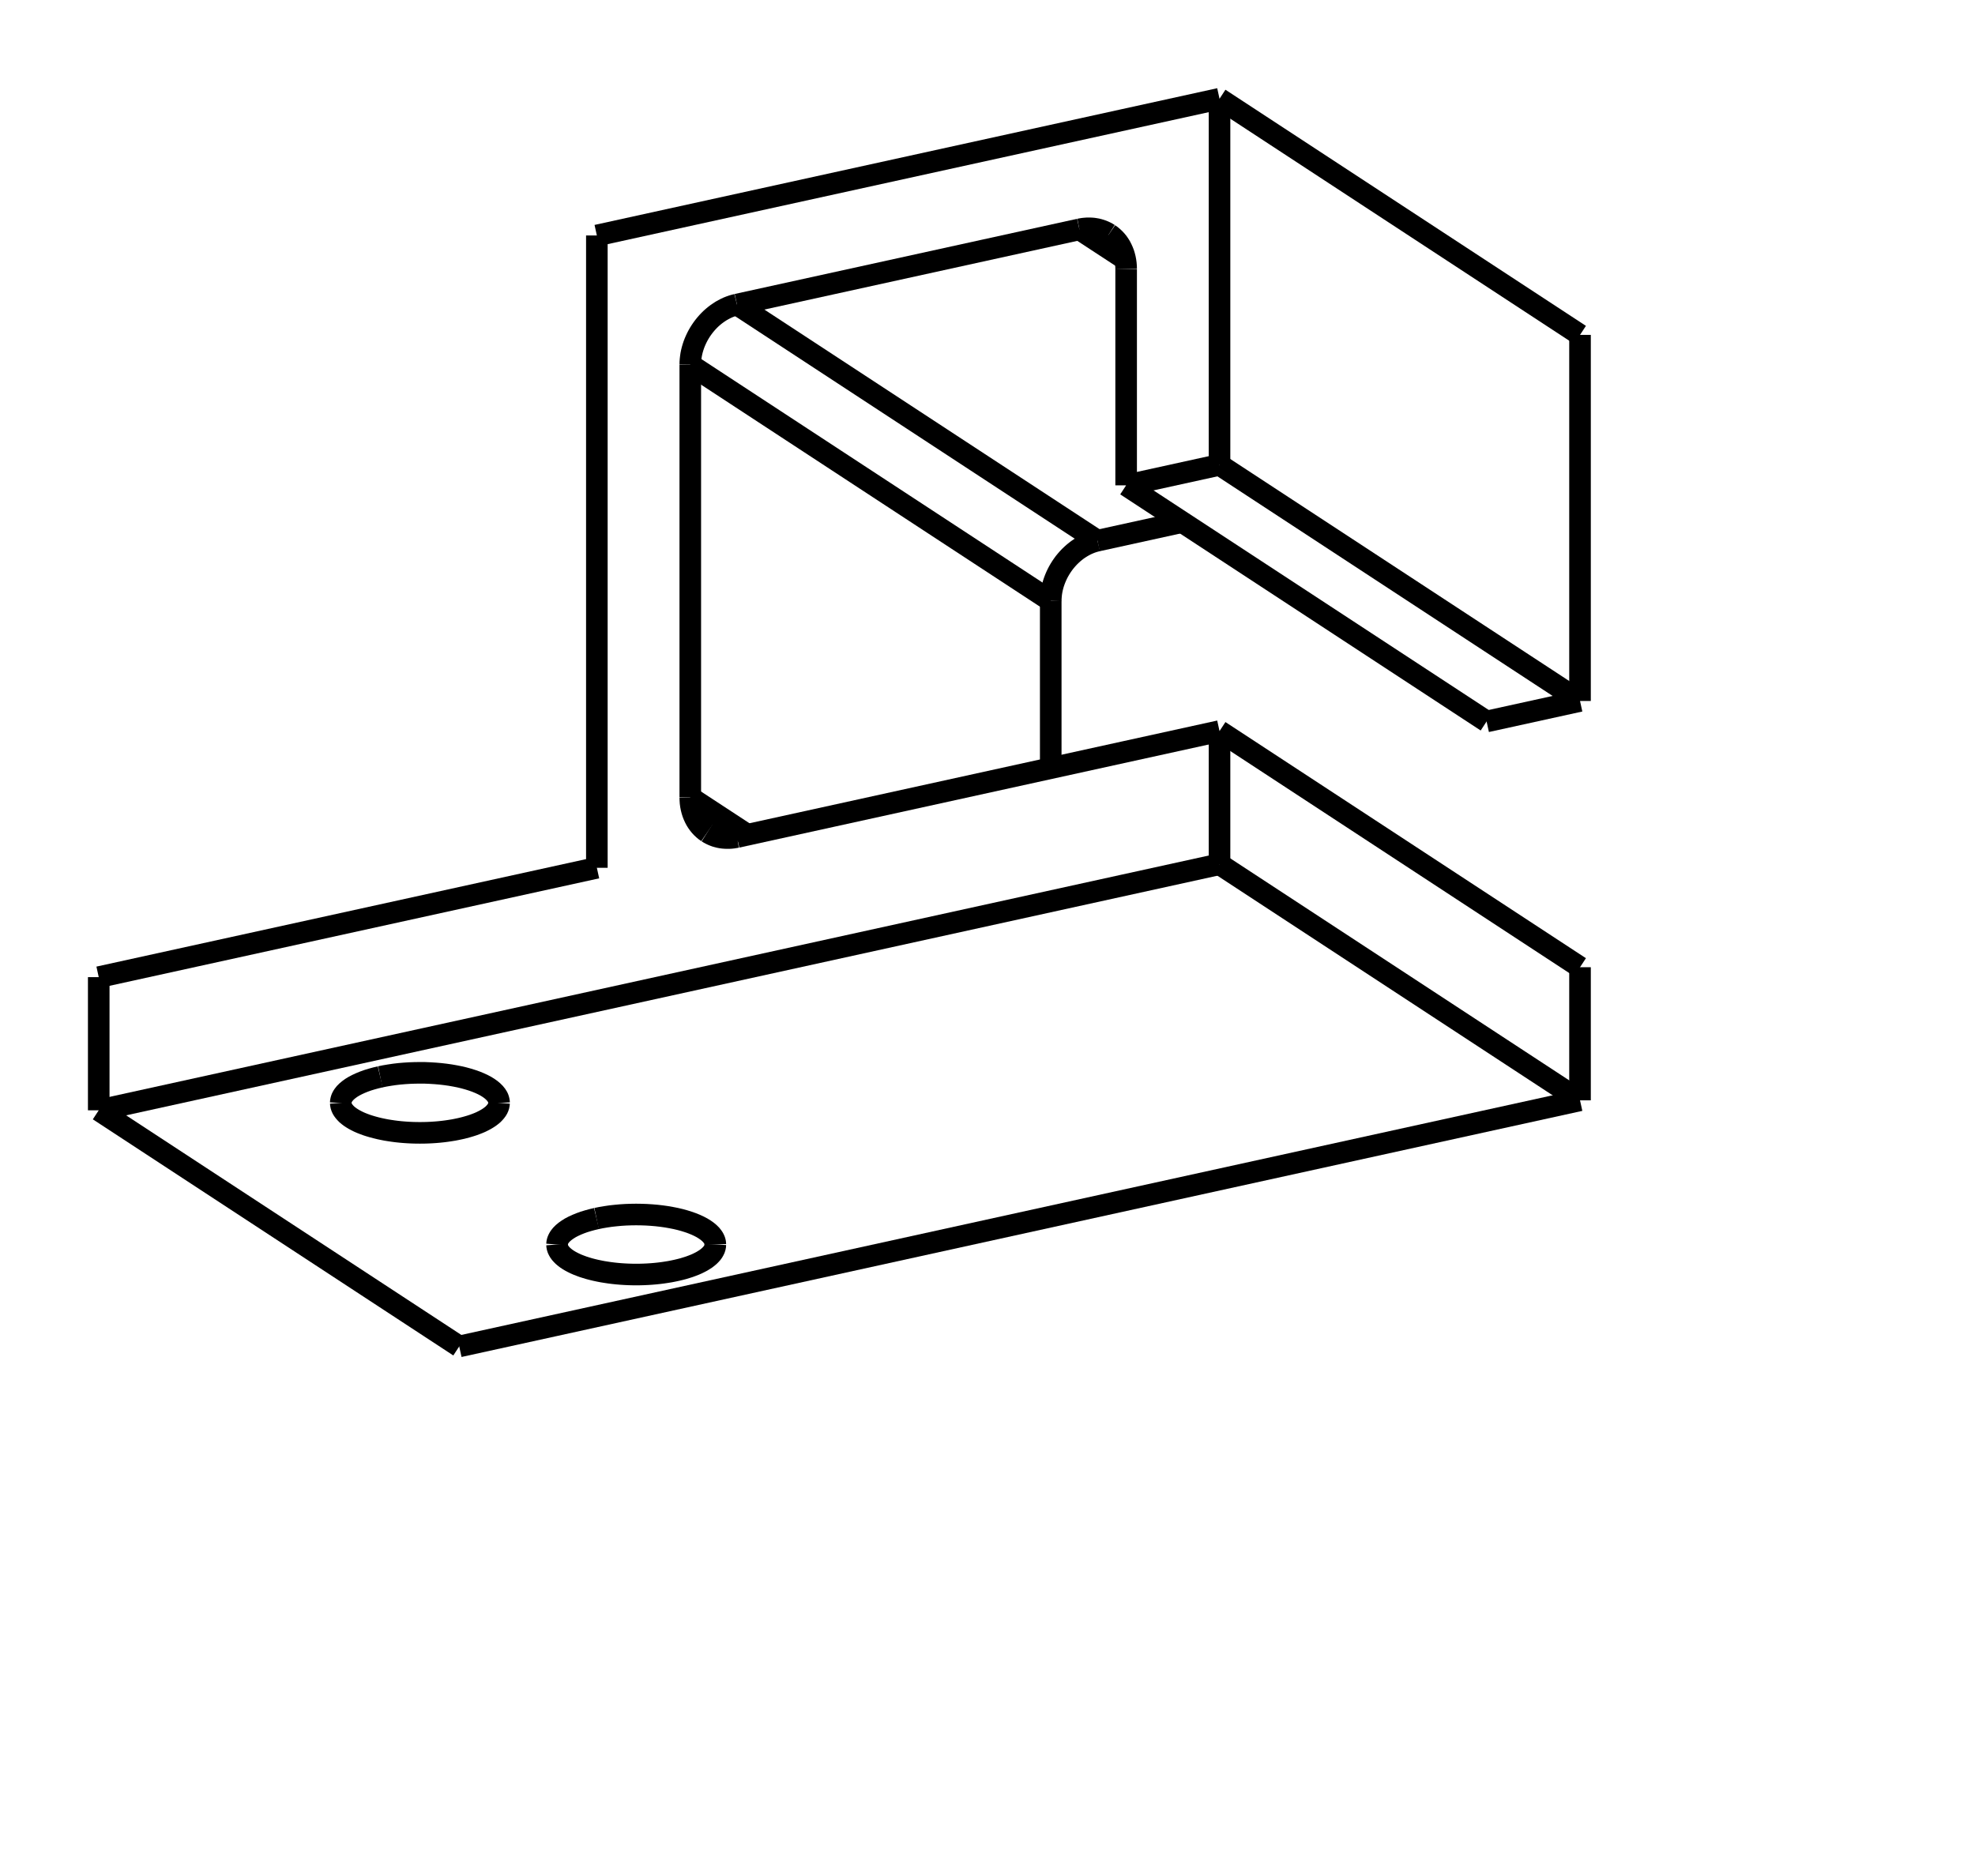
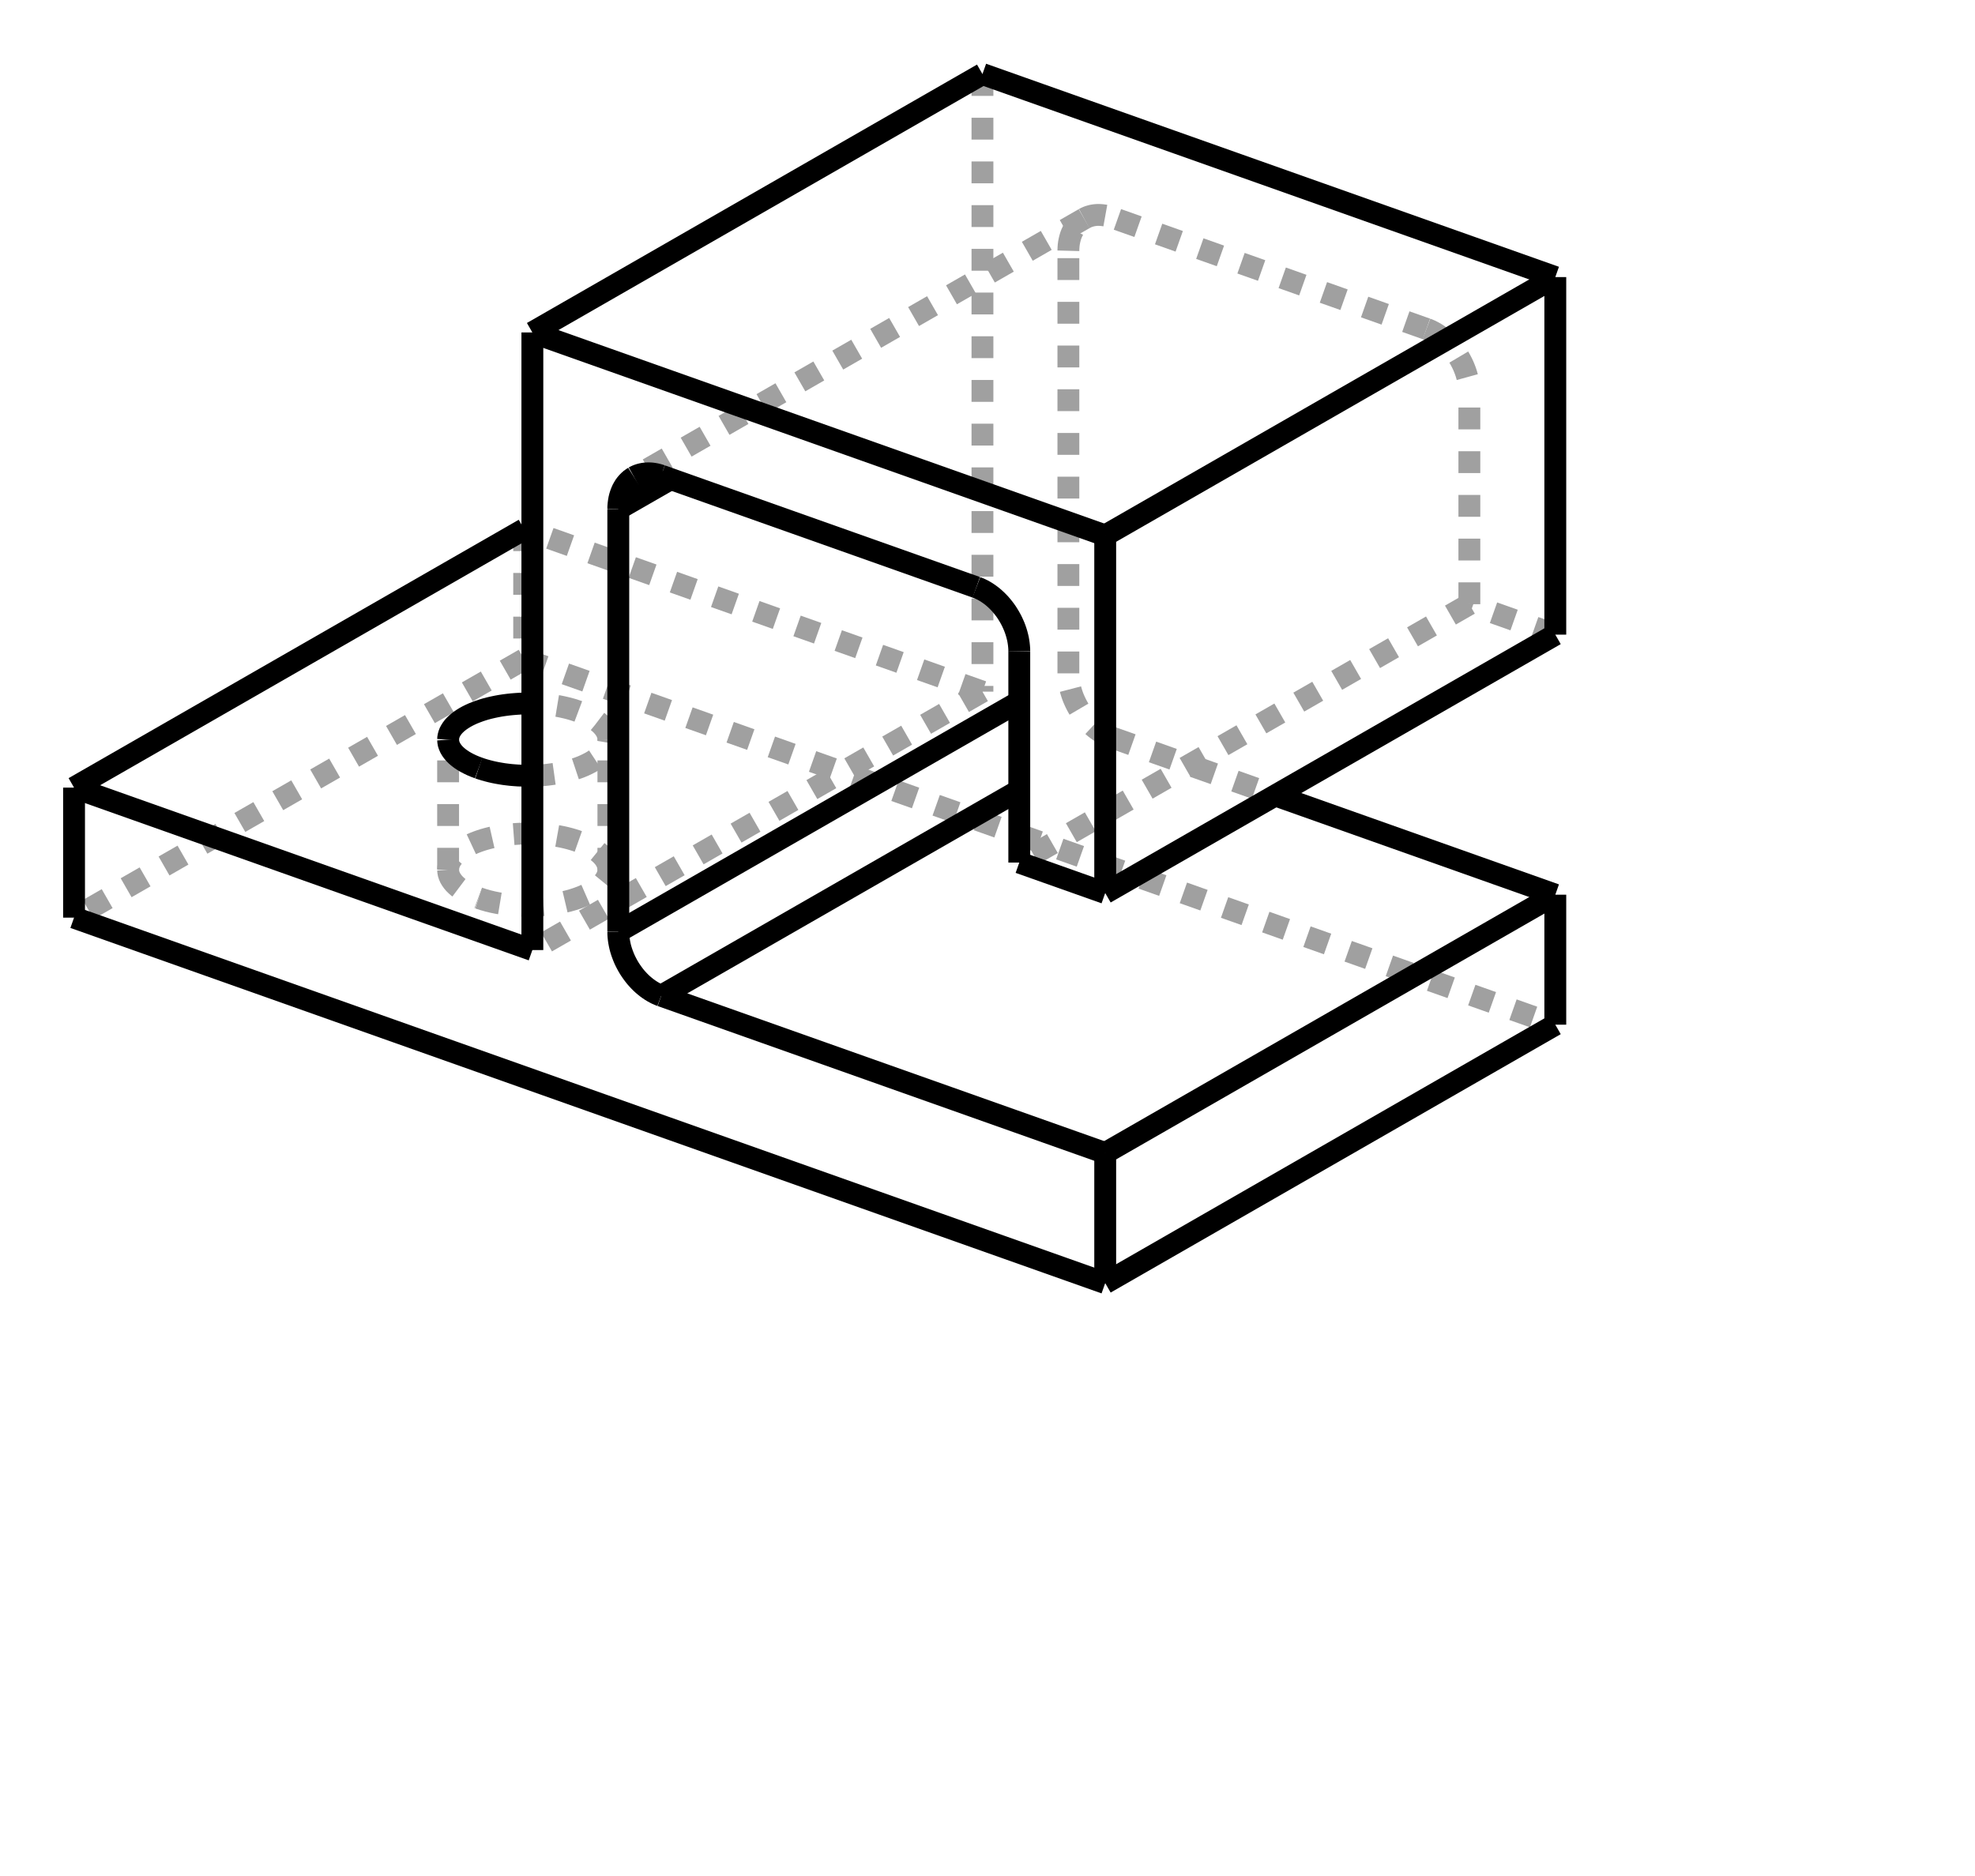
<svg xmlns="http://www.w3.org/2000/svg" width="800.0" height="760.0">
-   <g transform="scale(14.57157, -14.57157)   translate(26.61262,-34.39244)" stroke-width="0.6" fill="none">
+   <g transform="scale(14.75511, -14.75511)   translate(26.97072,-22.55974)" stroke-width="0.6" fill="none">
    <g stroke="rgb(160,160,160)" fill="none" stroke-dasharray="0.6,0.6">
- 
-        </g>
+       <path d="M3.538,2.316 L8.038,0.721 " />
+       <path d="M3.538,2.316 L3.481,2.338 L3.423,2.363 L3.365,2.391 L3.308,2.423 L3.252,2.457 L3.196,2.495 L3.141,2.535 L3.087,2.577 L3.034,2.623 L2.982,2.671 L2.932,2.721 L2.883,2.773 L2.836,2.828 L2.79,2.885 L2.746,2.943 L2.704,3.003 L2.664,3.065 L2.627,3.128 L2.591,3.193 L2.558,3.258 L2.527,3.325 L2.498,3.392 L2.472,3.46 L2.449,3.528 L2.428,3.597 L2.41,3.666 L2.394,3.735 L2.382,3.803 L2.372,3.871 L2.365,3.939 L2.36,4.006 L2.359,4.072 " />
+       <path d="M2.359,4.072 L2.359,15.674 " />
+       <path d="M-12.581,4.459 L15.726,-5.574 " />
+       <path d="M2.359,15.674 L2.361,15.748 L2.366,15.82 L2.375,15.89 L2.388,15.958 L2.404,16.024 L2.423,16.088 L2.446,16.149 L2.473,16.207 L2.502,16.263 L2.535,16.315 L2.571,16.365 L2.609,16.41 L2.651,16.453 L2.695,16.491 L2.742,16.526 L2.792,16.557 " />
+       <path d="M2.792,16.557 L2.831,16.578 L2.872,16.597 L2.915,16.614 L2.958,16.627 L3.003,16.639 L3.048,16.648 L3.095,16.654 L3.142,16.658 L3.19,16.659 L3.238,16.657 L3.288,16.653 L3.337,16.647 L3.387,16.638 L3.437,16.626 L3.488,16.612 L3.538,16.595 " />
+       <path d="M-12.581,8.029 L-12.581,4.459 " />
+       <path d="M12.188,13.529 L3.538,16.595 " />
+       <path d="M1.1102230246251565e-16,3.57 L-12.356,7.95 " />
+       <path d="M12.188,13.529 L12.246,13.507 L12.304,13.482 L12.361,13.453 L12.418,13.422 L12.475,13.387 L12.53,13.35 L12.585,13.31 L12.639,13.267 L12.692,13.222 L12.744,13.174 L12.794,13.124 L12.843,13.071 L12.891,13.017 L12.936,12.96 L12.98,12.902 L13.022,12.841 L13.062,12.78 L13.1,12.716 L13.135,12.652 L13.169,12.586 L13.2,12.52 L13.228,12.453 L13.254,12.385 L13.278,12.316 L13.298,12.248 L13.317,12.179 L13.332,12.11 L13.345,12.041 L13.355,11.973 L13.362,11.906 L13.366,11.838 L13.367,11.772 " />
+       <path d="M6.38378239159465e-16,20.527 L1.1102230246251556e-16,3.57 " />
+       <path d="M13.367,5.971 L13.367,11.772 " />
+       <path d="M15.726,5.135 L13.367,5.971 " />
+       <path d="M-12.581,4.459 L-24.938,-2.635 " />
+       <path d="M-13.828,-2.098 L-13.704,-2.139 L-13.574,-2.176 L-13.438,-2.209 L-13.298,-2.237 L-13.153,-2.261 L-13.006,-2.28 L-12.855,-2.295 L-12.703,-2.304 L-12.55,-2.309 L-12.396,-2.31 L-12.243,-2.305 L-12.09,-2.295 L-11.94,-2.281 L-11.792,-2.262 L-11.648,-2.238 L-11.507,-2.21 L-11.371,-2.178 L-11.241,-2.141 L-11.116,-2.1 L-10.998,-2.056 L-10.888,-2.008 L-10.785,-1.956 L-10.69,-1.902 L-10.604,-1.844 L-10.527,-1.784 L-10.492,-1.753 L-10.459,-1.722 L-10.429,-1.69 L-10.402,-1.657 L-10.377,-1.625 L-10.354,-1.591 L-10.334,-1.558 L-10.317,-1.524 L-10.302,-1.49 L-10.29,-1.456 L-10.281,-1.421 L-10.274,-1.387 L-10.27,-1.352 L-10.269,-1.318 " />
+       <path d="M-10.269,-1.318 L-10.271,-1.269 L-10.279,-1.22 L-10.293,-1.172 L-10.311,-1.124 L-10.335,-1.076 L-10.363,-1.029 L-10.397,-0.983 L-10.436,-0.938 L-10.48,-0.893 L-10.529,-0.85 L-10.582,-0.807 L-10.64,-0.766 L-10.702,-0.726 L-10.768,-0.688 L-10.839,-0.651 L-10.913,-0.616 L-10.991,-0.582 L-11.073,-0.55 L-11.158,-0.52 L-11.247,-0.492 L-11.338,-0.466 L-11.432,-0.442 L-11.528,-0.42 L-11.627,-0.401 L-11.728,-0.383 L-11.83,-0.368 L-11.934,-0.355 L-12.04,-0.344 L-12.146,-0.336 L-12.253,-0.33 L-12.361,-0.326 L-12.469,-0.325 L-12.577,-0.326 L-12.684,-0.33 L-12.792,-0.336 L-12.898,-0.344 L-13.003,-0.355 L-13.107,-0.368 L-13.21,-0.383 L-13.311,-0.401 L-13.409,-0.42 L-13.506,-0.442 L-13.6,-0.466 L-13.691,-0.492 L-13.779,-0.52 L-13.864,-0.55 L-13.946,-0.582 L-14.024,-0.616 L-14.099,-0.651 L-14.169,-0.688 L-14.236,-0.726 L-14.298,-0.766 L-14.356,-0.807 L-14.409,-0.85 L-14.458,-0.893 L-14.501,-0.938 L-14.54,-0.983 L-14.574,-1.029 L-14.603,-1.076 L-14.626,-1.124 L-14.645,-1.172 L-14.658,-1.22 L-14.666,-1.269 L-14.669,-1.318 " />
+       <path d="M-14.669,-1.318 L-14.665,-1.374 L-14.655,-1.43 L-14.637,-1.485 L-14.613,-1.54 L-14.581,-1.594 L-14.543,-1.648 L-14.499,-1.7 L-14.447,-1.751 L-14.39,-1.801 L-14.326,-1.849 L-14.257,-1.896 L-14.181,-1.941 L-14.101,-1.983 L-14.015,-2.024 L-13.924,-2.062 L-13.828,-2.098 " />
+       <path d="M1.1102230246251565e-16,3.57 L-12.356,-3.525 " />
+       <path d="M-12.356,1.261 L-12.252,1.265 L-12.149,1.27 L-12.046,1.278 L-11.944,1.288 L-11.843,1.301 L-11.743,1.315 L-11.646,1.332 L-11.55,1.351 L-11.456,1.371 L-11.364,1.394 L-11.275,1.419 L-11.189,1.445 L-11.105,1.473 L-11.025,1.503 L-10.948,1.535 L-10.874,1.569 L-10.804,1.604 L-10.737,1.64 L-10.675,1.678 L-10.616,1.717 L-10.562,1.757 L-10.512,1.798 L-10.467,1.841 L-10.426,1.884 L-10.389,1.928 L-10.357,1.973 L-10.33,2.019 L-10.308,2.065 L-10.291,2.111 L-10.279,2.158 L-10.271,2.205 L-10.269,2.252 " />
+       <path d="M-10.269,2.252 L-10.271,2.299 L-10.279,2.346 L-10.291,2.393 L-10.308,2.44 L-10.33,2.486 L-10.357,2.531 L-10.389,2.576 L-10.426,2.62 L-10.467,2.664 L-10.512,2.706 L-10.562,2.747 L-10.616,2.788 L-10.675,2.827 L-10.737,2.865 L-10.804,2.901 L-10.874,2.936 L-10.948,2.969 L-11.025,3.001 L-11.105,3.031 L-11.189,3.059 L-11.275,3.086 L-11.364,3.111 L-11.456,3.133 L-11.55,3.154 L-11.646,3.173 L-11.743,3.189 L-11.843,3.204 L-11.944,3.216 L-12.046,3.226 L-12.149,3.234 L-12.252,3.24 L-12.356,3.243 " />
+       <path d="M13.367,5.971 L1.011,-1.123 " />
+       <path d="M2.792,16.557 L-9.565,9.462 " />
+       <path d="M-10.269,-1.318 L-10.269,2.252 " />
+       <path d="M-14.669,-1.318 L-14.669,2.252 " />
+     </g>
    <g stroke="rgb(0,0,0)" fill="none">
-       <path d="M17.309,3.801 L17.309,7.502 " />
-       <path d="M2.596,13.037 L2.596,17.688 " />
-       <path d="M-13.847,-3.041 L17.309,3.801 " />
-       <path d="M2.596,17.688 L2.598,17.756 L2.603,17.825 L2.61,17.894 L2.621,17.964 L2.635,18.033 L2.652,18.103 L2.672,18.172 L2.695,18.24 L2.721,18.308 L2.75,18.376 L2.781,18.442 L2.815,18.507 L2.852,18.571 L2.891,18.633 L2.933,18.694 L2.976,18.753 L3.023,18.81 L3.071,18.865 L3.121,18.918 L3.173,18.968 L3.227,19.017 L3.282,19.062 L3.339,19.106 L3.398,19.146 L3.457,19.183 L3.518,19.218 L3.579,19.25 L3.641,19.278 L3.704,19.304 L3.767,19.326 L3.831,19.345 L3.894,19.361 " />
-       <path d="M6.25,19.878 L3.894,19.361 " />
-       <path d="M17.309,14.904 L14.712,14.334 " />
-       <path d="M17.309,14.904 L17.309,25.082 " />
-       <path d="M7.288,14.067 L17.309,7.502 " />
-       <path d="M7.288,14.067 L-6.126,11.121 " />
-       <path d="M-6.126,11.121 L-6.182,11.111 L-6.237,11.102 L-6.293,11.096 L-6.348,11.093 L-6.402,11.093 L-6.456,11.095 L-6.51,11.099 L-6.563,11.106 L-6.615,11.116 L-6.666,11.129 L-6.716,11.143 L-6.765,11.161 L-6.813,11.181 L-6.859,11.203 L-6.905,11.228 L-6.948,11.255 " />
-       <path d="M-6.948,11.255 L-7.003,11.293 L-7.054,11.335 L-7.103,11.381 L-7.149,11.43 L-7.191,11.482 L-7.231,11.538 L-7.267,11.596 L-7.299,11.657 L-7.328,11.721 L-7.354,11.788 L-7.375,11.856 L-7.393,11.927 L-7.407,11.999 L-7.417,12.073 L-7.422,12.148 L-7.424,12.224 " />
-       <path d="M7.288,10.366 L7.288,14.067 " />
-       <path d="M17.309,3.801 L7.288,10.366 " />
-       <path d="M-7.424,12.224 L-7.424,24.253 " />
-       <path d="M-13.847,-3.041 L-23.868,3.524 " />
-       <path d="M-23.868,3.524 L7.288,10.366 " />
-       <path d="M-16.042,4.454 L-15.915,4.48 L-15.784,4.502 L-15.649,4.522 L-15.512,4.538 L-15.371,4.55 L-15.229,4.559 L-15.086,4.564 L-14.942,4.566 L-14.798,4.565 L-14.655,4.559 L-14.512,4.55 L-14.372,4.538 L-14.234,4.522 L-14.099,4.503 L-13.968,4.48 L-13.841,4.455 L-13.719,4.426 L-13.602,4.394 L-13.49,4.359 L-13.385,4.322 L-13.287,4.282 L-13.195,4.24 L-13.111,4.196 L-13.035,4.149 L-12.967,4.101 L-12.908,4.051 L-12.857,4 L-12.815,3.948 L-12.798,3.921 L-12.782,3.895 L-12.769,3.868 L-12.759,3.841 L-12.751,3.814 L-12.745,3.786 L-12.741,3.759 L-12.74,3.732 " />
-       <path d="M-12.74,3.732 L-12.743,3.691 L-12.751,3.65 L-12.764,3.609 L-12.782,3.569 L-12.806,3.529 L-12.835,3.49 L-12.869,3.451 L-12.907,3.412 L-12.951,3.375 L-13,3.338 L-13.053,3.303 L-13.111,3.268 L-13.173,3.235 L-13.239,3.202 L-13.31,3.171 L-13.384,3.142 L-13.463,3.113 L-13.544,3.087 L-13.629,3.062 L-13.718,3.038 L-13.809,3.016 L-13.903,2.996 L-13.999,2.977 L-14.098,2.961 L-14.199,2.946 L-14.301,2.933 L-14.405,2.922 L-14.511,2.913 L-14.617,2.906 L-14.724,2.901 L-14.832,2.898 L-14.94,2.897 L-15.048,2.898 L-15.156,2.901 L-15.263,2.906 L-15.369,2.913 L-15.475,2.922 L-15.579,2.933 L-15.681,2.946 L-15.782,2.961 L-15.881,2.977 L-15.977,2.996 L-16.071,3.016 L-16.162,3.038 L-16.251,3.062 L-16.336,3.087 L-16.417,3.113 L-16.496,3.142 L-16.57,3.171 L-16.641,3.202 L-16.707,3.235 L-16.769,3.268 L-16.827,3.303 L-16.88,3.338 L-16.929,3.375 L-16.973,3.412 L-17.011,3.451 L-17.045,3.49 L-17.074,3.529 L-17.098,3.569 L-17.116,3.609 L-17.129,3.65 L-17.137,3.691 L-17.14,3.732 " />
-       <path d="M-17.14,3.732 L-17.139,3.759 L-17.135,3.786 L-17.129,3.814 L-17.121,3.841 L-17.111,3.868 L-17.098,3.894 L-17.083,3.921 L-17.065,3.948 L-17.024,4 L-16.973,4.051 L-16.914,4.1 L-16.846,4.149 L-16.77,4.195 L-16.686,4.239 L-16.595,4.281 L-16.497,4.321 L-16.392,4.359 L-16.281,4.393 L-16.164,4.425 L-16.042,4.454 " />
-       <path d="M-10.03,0.515 L-9.903,0.541 L-9.772,0.563 L-9.637,0.583 L-9.499,0.598 L-9.359,0.611 L-9.217,0.62 L-9.073,0.625 L-8.93,0.627 L-8.786,0.625 L-8.642,0.62 L-8.5,0.611 L-8.36,0.599 L-8.222,0.583 L-8.087,0.564 L-7.956,0.541 L-7.829,0.516 L-7.706,0.487 L-7.589,0.455 L-7.478,0.42 L-7.373,0.383 L-7.274,0.343 L-7.183,0.301 L-7.099,0.257 L-7.023,0.21 L-6.955,0.162 L-6.895,0.112 L-6.844,0.061 L-6.803,0.009 L-6.785,-0.018 L-6.77,-0.044 L-6.757,-0.071 L-6.746,-0.098 L-6.738,-0.125 L-6.732,-0.153 L-6.729,-0.18 L-6.728,-0.207 " />
-       <path d="M-6.728,-0.207 L-6.73,-0.248 L-6.738,-0.289 L-6.751,-0.33 L-6.77,-0.37 L-6.793,-0.41 L-6.822,-0.45 L-6.856,-0.488 L-6.895,-0.527 L-6.939,-0.564 L-6.987,-0.601 L-7.041,-0.636 L-7.098,-0.671 L-7.16,-0.704 L-7.227,-0.737 L-7.297,-0.768 L-7.372,-0.797 L-7.45,-0.826 L-7.532,-0.852 L-7.617,-0.878 L-7.705,-0.901 L-7.797,-0.923 L-7.89,-0.943 L-7.987,-0.962 L-8.086,-0.978 L-8.186,-0.993 L-8.289,-1.006 L-8.393,-1.017 L-8.498,-1.026 L-8.605,-1.033 L-8.712,-1.038 L-8.82,-1.041 L-8.928,-1.042 L-9.036,-1.041 L-9.143,-1.038 L-9.25,-1.033 L-9.357,-1.026 L-9.462,-1.017 L-9.566,-1.006 L-9.669,-0.993 L-9.769,-0.978 L-9.868,-0.962 L-9.965,-0.943 L-10.059,-0.923 L-10.15,-0.901 L-10.238,-0.878 L-10.323,-0.852 L-10.405,-0.826 L-10.483,-0.797 L-10.558,-0.768 L-10.628,-0.737 L-10.695,-0.704 L-10.757,-0.671 L-10.815,-0.636 L-10.868,-0.601 L-10.916,-0.564 L-10.96,-0.527 L-10.999,-0.488 L-11.033,-0.45 L-11.062,-0.41 L-11.085,-0.37 L-11.104,-0.33 L-11.117,-0.289 L-11.125,-0.248 L-11.128,-0.207 " />
-       <path d="M-11.128,-0.207 L-11.126,-0.18 L-11.123,-0.153 L-11.117,-0.126 L-11.109,-0.099 L-11.098,-0.072 L-11.085,-0.045 L-11.07,-0.018 L-11.053,0.008 L-11.011,0.061 L-10.96,0.112 L-10.901,0.161 L-10.833,0.209 L-10.758,0.256 L-10.674,0.3 L-10.583,0.342 L-10.485,0.382 L-10.38,0.42 L-10.269,0.454 L-10.152,0.486 L-10.03,0.515 " />
-       <path d="M-7.424,24.253 L-7.423,24.321 L-7.418,24.39 L-7.41,24.46 L-7.4,24.529 L-7.386,24.599 L-7.369,24.668 L-7.349,24.737 L-7.326,24.806 L-7.3,24.874 L-7.271,24.941 L-7.24,25.007 L-7.206,25.072 L-7.169,25.136 L-7.13,25.198 L-7.088,25.259 L-7.044,25.318 L-6.998,25.375 L-6.95,25.43 L-6.9,25.483 L-6.848,25.534 L-6.794,25.582 L-6.738,25.628 L-6.681,25.671 L-6.623,25.711 L-6.564,25.749 L-6.503,25.783 L-6.442,25.815 L-6.38,25.844 L-6.317,25.869 L-6.254,25.891 L-6.19,25.91 L-6.126,25.926 " />
-       <path d="M-23.868,7.226 L-23.868,3.524 " />
-       <path d="M3.393,28.016 L-6.126,25.926 " />
-       <path d="M-10.021,10.266 L-23.868,7.226 " />
-       <path d="M3.393,28.016 L3.449,28.027 L3.505,28.036 L3.56,28.041 L3.615,28.045 L3.669,28.045 L3.724,28.043 L3.777,28.039 L3.83,28.031 L3.882,28.022 L3.933,28.009 L3.983,27.994 L4.032,27.977 L4.08,27.957 L4.126,27.935 L4.172,27.91 L4.215,27.883 " />
-       <path d="M4.215,27.883 L4.27,27.845 L4.321,27.803 L4.37,27.757 L4.416,27.708 L4.459,27.656 L4.498,27.6 L4.534,27.542 L4.566,27.48 L4.595,27.416 L4.621,27.35 L4.642,27.282 L4.66,27.211 L4.674,27.139 L4.684,27.065 L4.69,26.99 L4.692,26.914 " />
-       <path d="M-10.021,27.846 L-10.021,10.266 " />
-       <path d="M4.692,20.899 L4.692,26.914 " />
-       <path d="M14.712,14.334 L4.692,20.899 " />
-       <path d="M17.309,25.082 L7.288,31.647 " />
-       <path d="M7.288,31.647 L-10.021,27.846 " />
-       <path d="M7.288,21.469 L17.309,14.904 " />
-       <path d="M7.288,21.469 L4.692,20.899 " />
-       <path d="M7.288,21.469 L7.288,31.647 " />
-       <path d="M-5.838,11.185 L-7.424,12.224 " />
-       <path d="M2.596,17.688 L-7.424,24.253 " />
-       <path d="M3.894,19.361 L-6.126,25.926 " />
-       <path d="M4.666,27.183 L3.393,28.016 " />
+       <path d="M8.038,0.721 L15.726,-2.005 " />
+       <path d="M15.726,-5.574 L15.726,-2.005 " />
+       <path d="M-12.356,7.95 L-12.581,8.029 " />
+       <path d="M15.726,14.952 L-1.7763568394002505e-15,20.527 " />
+       <path d="M15.726,5.135 L15.726,14.952 " />
+       <path d="M3.37,-9.099 L15.726,-2.005 " />
+       <path d="M3.37,-9.099 L-8.818,-4.779 " />
+       <path d="M-8.818,-4.779 L-8.876,-4.757 L-8.934,-4.732 L-8.991,-4.703 L-9.048,-4.672 L-9.105,-4.637 L-9.16,-4.6 L-9.215,-4.56 L-9.269,-4.517 L-9.322,-4.472 L-9.374,-4.424 L-9.424,-4.374 L-9.473,-4.321 L-9.521,-4.267 L-9.566,-4.21 L-9.61,-4.151 L-9.652,-4.091 L-9.692,-4.03 L-9.73,-3.966 L-9.765,-3.902 L-9.799,-3.836 L-9.83,-3.77 L-9.858,-3.703 L-9.884,-3.635 L-9.908,-3.566 L-9.929,-3.498 L-9.947,-3.429 L-9.962,-3.36 L-9.975,-3.291 L-9.985,-3.223 L-9.992,-3.155 L-9.996,-3.088 L-9.997,-3.022 " />
+       <path d="M3.37,-12.669 L3.37,-9.099 " />
+       <path d="M15.726,-5.574 L3.37,-12.669 " />
+       <path d="M-9.997,-3.022 L-9.997,8.58 " />
+       <path d="M-24.938,-2.635 L3.37,-12.669 " />
+       <path d="M-9.997,8.58 L-9.996,8.653 L-9.99,8.725 L-9.981,8.795 L-9.969,8.863 L-9.953,8.929 L-9.933,8.993 L-9.91,9.054 L-9.884,9.113 L-9.854,9.168 L-9.822,9.221 L-9.786,9.27 L-9.747,9.316 L-9.705,9.358 L-9.661,9.397 L-9.614,9.431 L-9.565,9.462 " />
+       <path d="M-9.565,9.462 L-9.525,9.484 L-9.484,9.503 L-9.442,9.519 L-9.398,9.533 L-9.354,9.544 L-9.308,9.553 L-9.262,9.559 L-9.215,9.563 L-9.167,9.564 L-9.118,9.563 L-9.069,9.559 L-9.019,9.552 L-8.969,9.543 L-8.919,9.531 L-8.869,9.517 L-8.818,9.5 " />
+       <path d="M-12.581,8.029 L-24.938,0.935 " />
+       <path d="M-24.938,0.935 L-24.938,-2.635 " />
+       <path d="M-0.168,6.434 L-8.818,9.5 " />
+       <path d="M-12.356,-3.525 L-24.938,0.935 " />
+       <path d="M-13.828,1.472 L-13.749,1.445 L-13.668,1.42 L-13.584,1.397 L-13.498,1.375 L-13.41,1.355 L-13.32,1.337 L-13.228,1.321 L-13.135,1.306 L-13.04,1.294 L-12.944,1.283 L-12.847,1.275 L-12.75,1.268 L-12.554,1.261 L-12.356,1.261 " />
+       <path d="M-12.356,3.243 L-12.468,3.245 L-12.579,3.243 L-12.691,3.24 L-12.801,3.233 L-12.911,3.224 L-13.019,3.213 L-13.127,3.199 L-13.232,3.183 L-13.336,3.164 L-13.437,3.143 L-13.536,3.12 L-13.632,3.095 L-13.725,3.067 L-13.815,3.037 L-13.901,3.005 L-13.984,2.972 L-14.063,2.936 L-14.138,2.899 L-14.208,2.86 L-14.274,2.819 L-14.336,2.777 L-14.392,2.734 L-14.444,2.689 L-14.49,2.644 L-14.532,2.597 L-14.568,2.549 L-14.598,2.501 L-14.624,2.452 L-14.643,2.403 L-14.657,2.353 L-14.666,2.303 L-14.669,2.252 " />
+       <path d="M-14.669,2.252 L-14.665,2.196 L-14.655,2.14 L-14.637,2.085 L-14.613,2.03 L-14.581,1.975 L-14.543,1.922 L-14.499,1.87 L-14.447,1.818 L-14.39,1.769 L-14.326,1.72 L-14.257,1.674 L-14.181,1.629 L-14.101,1.587 L-14.015,1.546 L-13.924,1.508 L-13.828,1.472 " />
+       <path d="M-0.168,6.434 L-0.111,6.412 L-0.053,6.387 L0.005,6.359 L0.062,6.327 L0.118,6.293 L0.174,6.255 L0.229,6.215 L0.283,6.173 L0.336,6.127 L0.388,6.079 L0.438,6.029 L0.487,5.977 L0.534,5.922 L0.58,5.865 L0.624,5.807 L0.666,5.747 L0.705,5.685 L0.743,5.622 L0.779,5.557 L0.812,5.492 L0.843,5.425 L0.872,5.358 L0.898,5.29 L0.921,5.222 L0.942,5.153 L0.96,5.084 L0.976,5.015 L0.988,4.947 L0.998,4.879 L1.005,4.811 L1.01,4.744 L1.011,4.678 " />
+       <path d="M6.38378239159465e-16,20.527 L-12.356,13.432 " />
+       <path d="M-12.356,13.432 L-12.356,-3.525 " />
+       <path d="M1.011,-1.123 L1.011,4.678 " />
+       <path d="M15.726,14.952 L3.37,7.858 " />
+       <path d="M3.37,7.858 L-12.356,13.432 " />
+       <path d="M3.37,-1.959 L15.726,5.135 " />
+       <path d="M3.37,-1.959 L1.011,-1.123 " />
+       <path d="M3.37,-1.959 L3.37,7.858 " />
+       <path d="M1.011,0.864 L-8.818,-4.779 " />
+       <path d="M1.011,3.298 L-9.997,-3.022 " />
+       <path d="M-8.556,9.407 L-9.997,8.58 " />
    </g>
  </g>
</svg>
